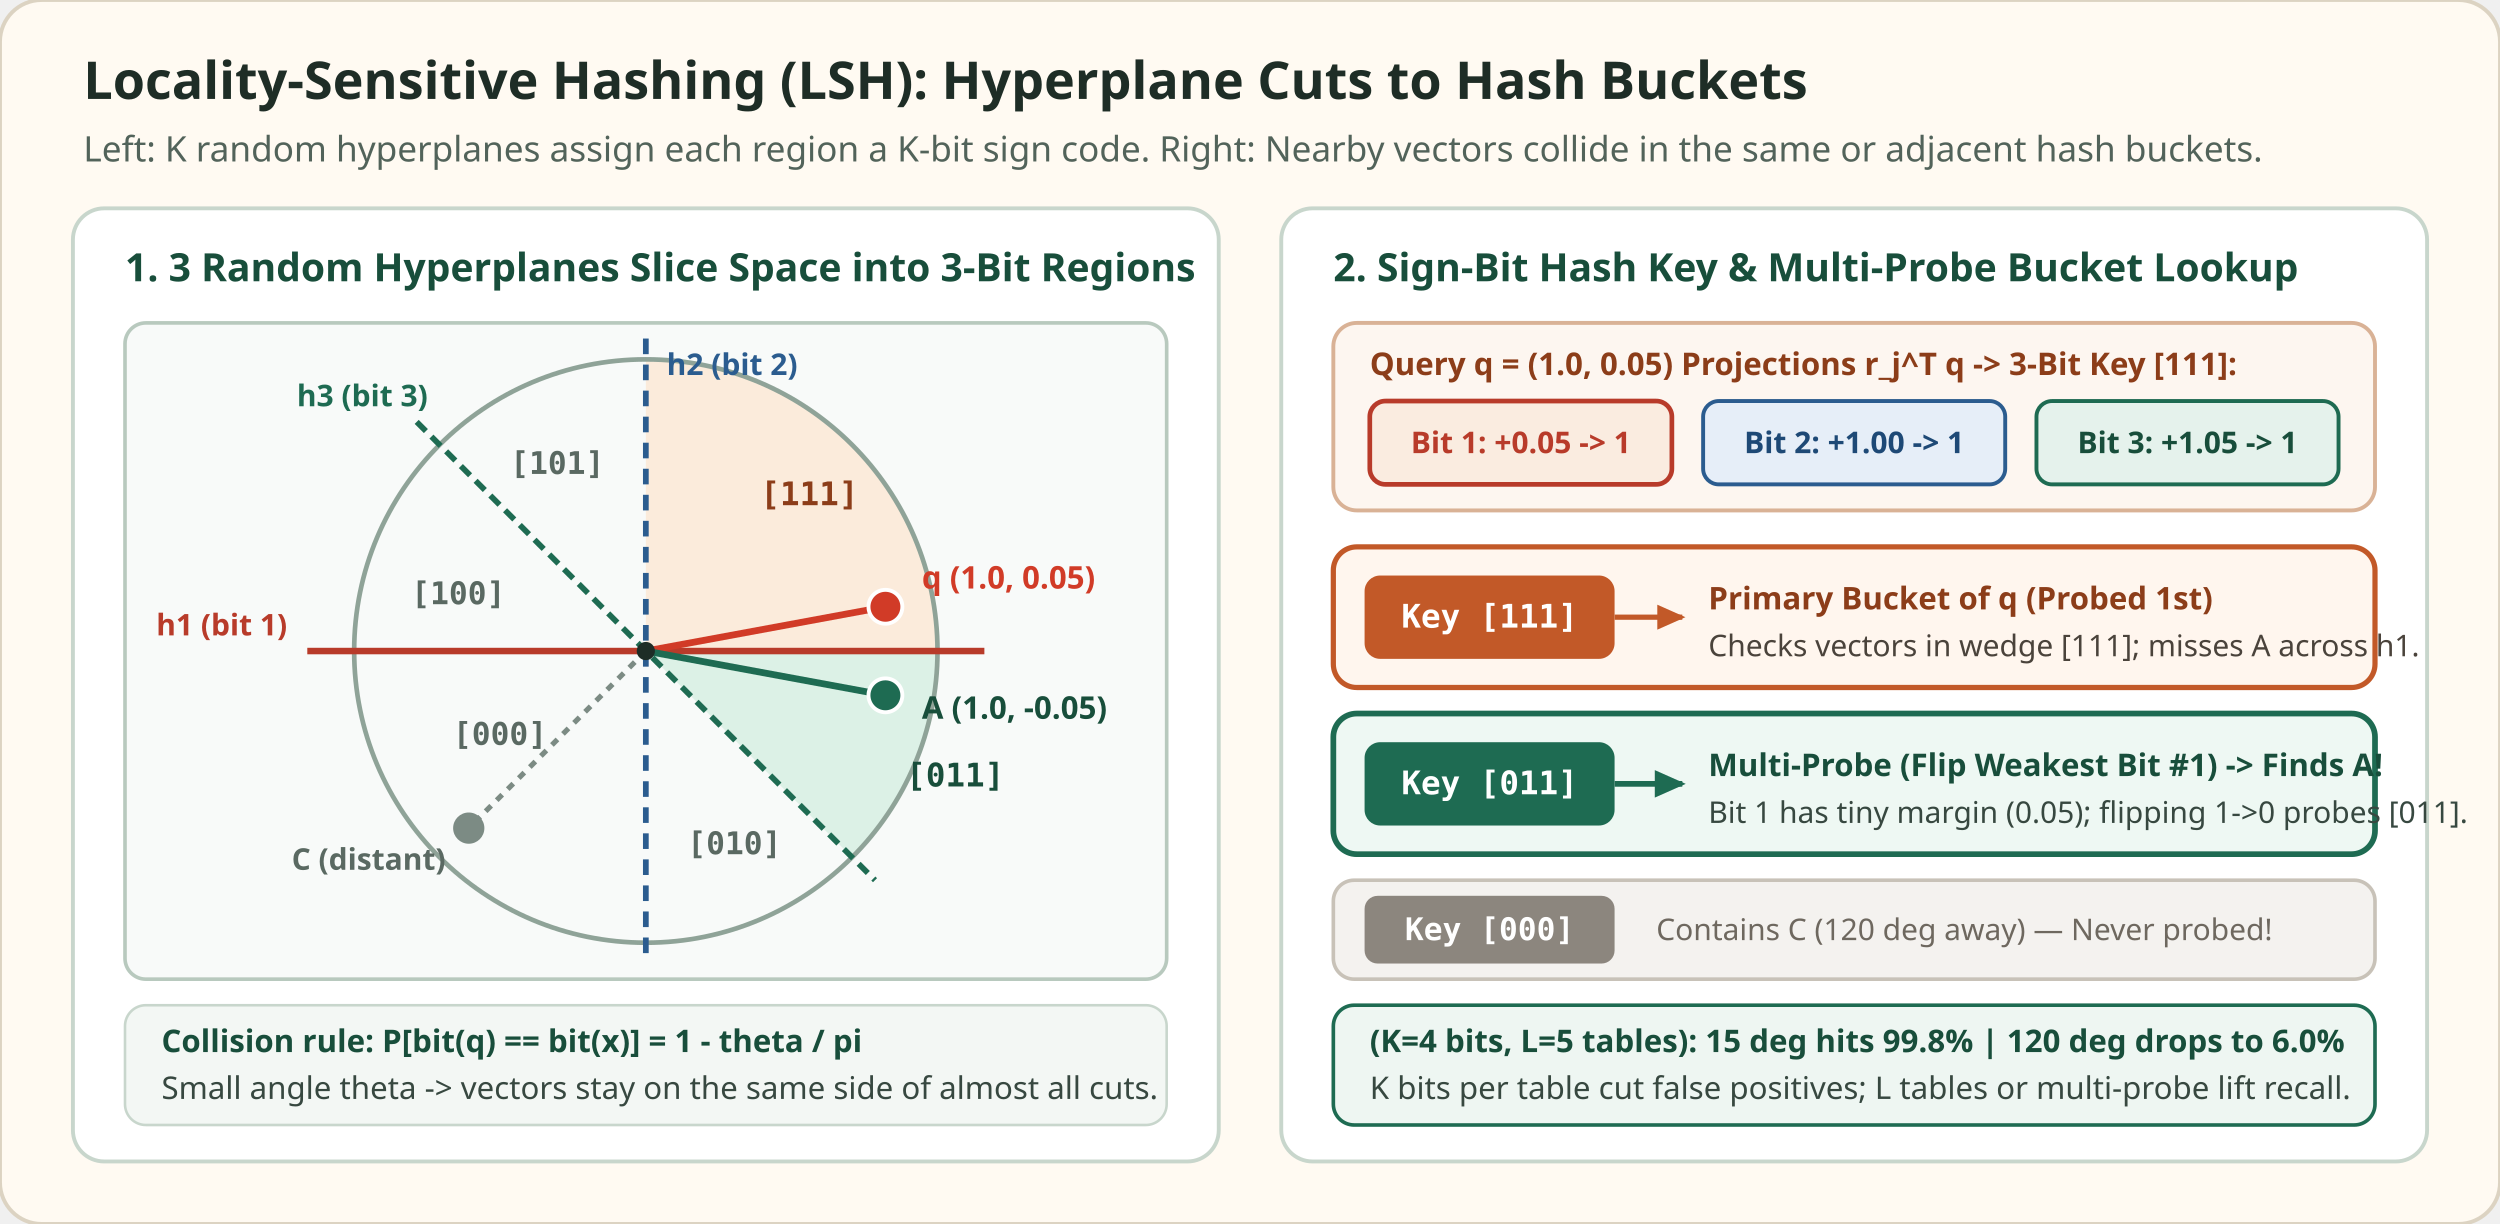
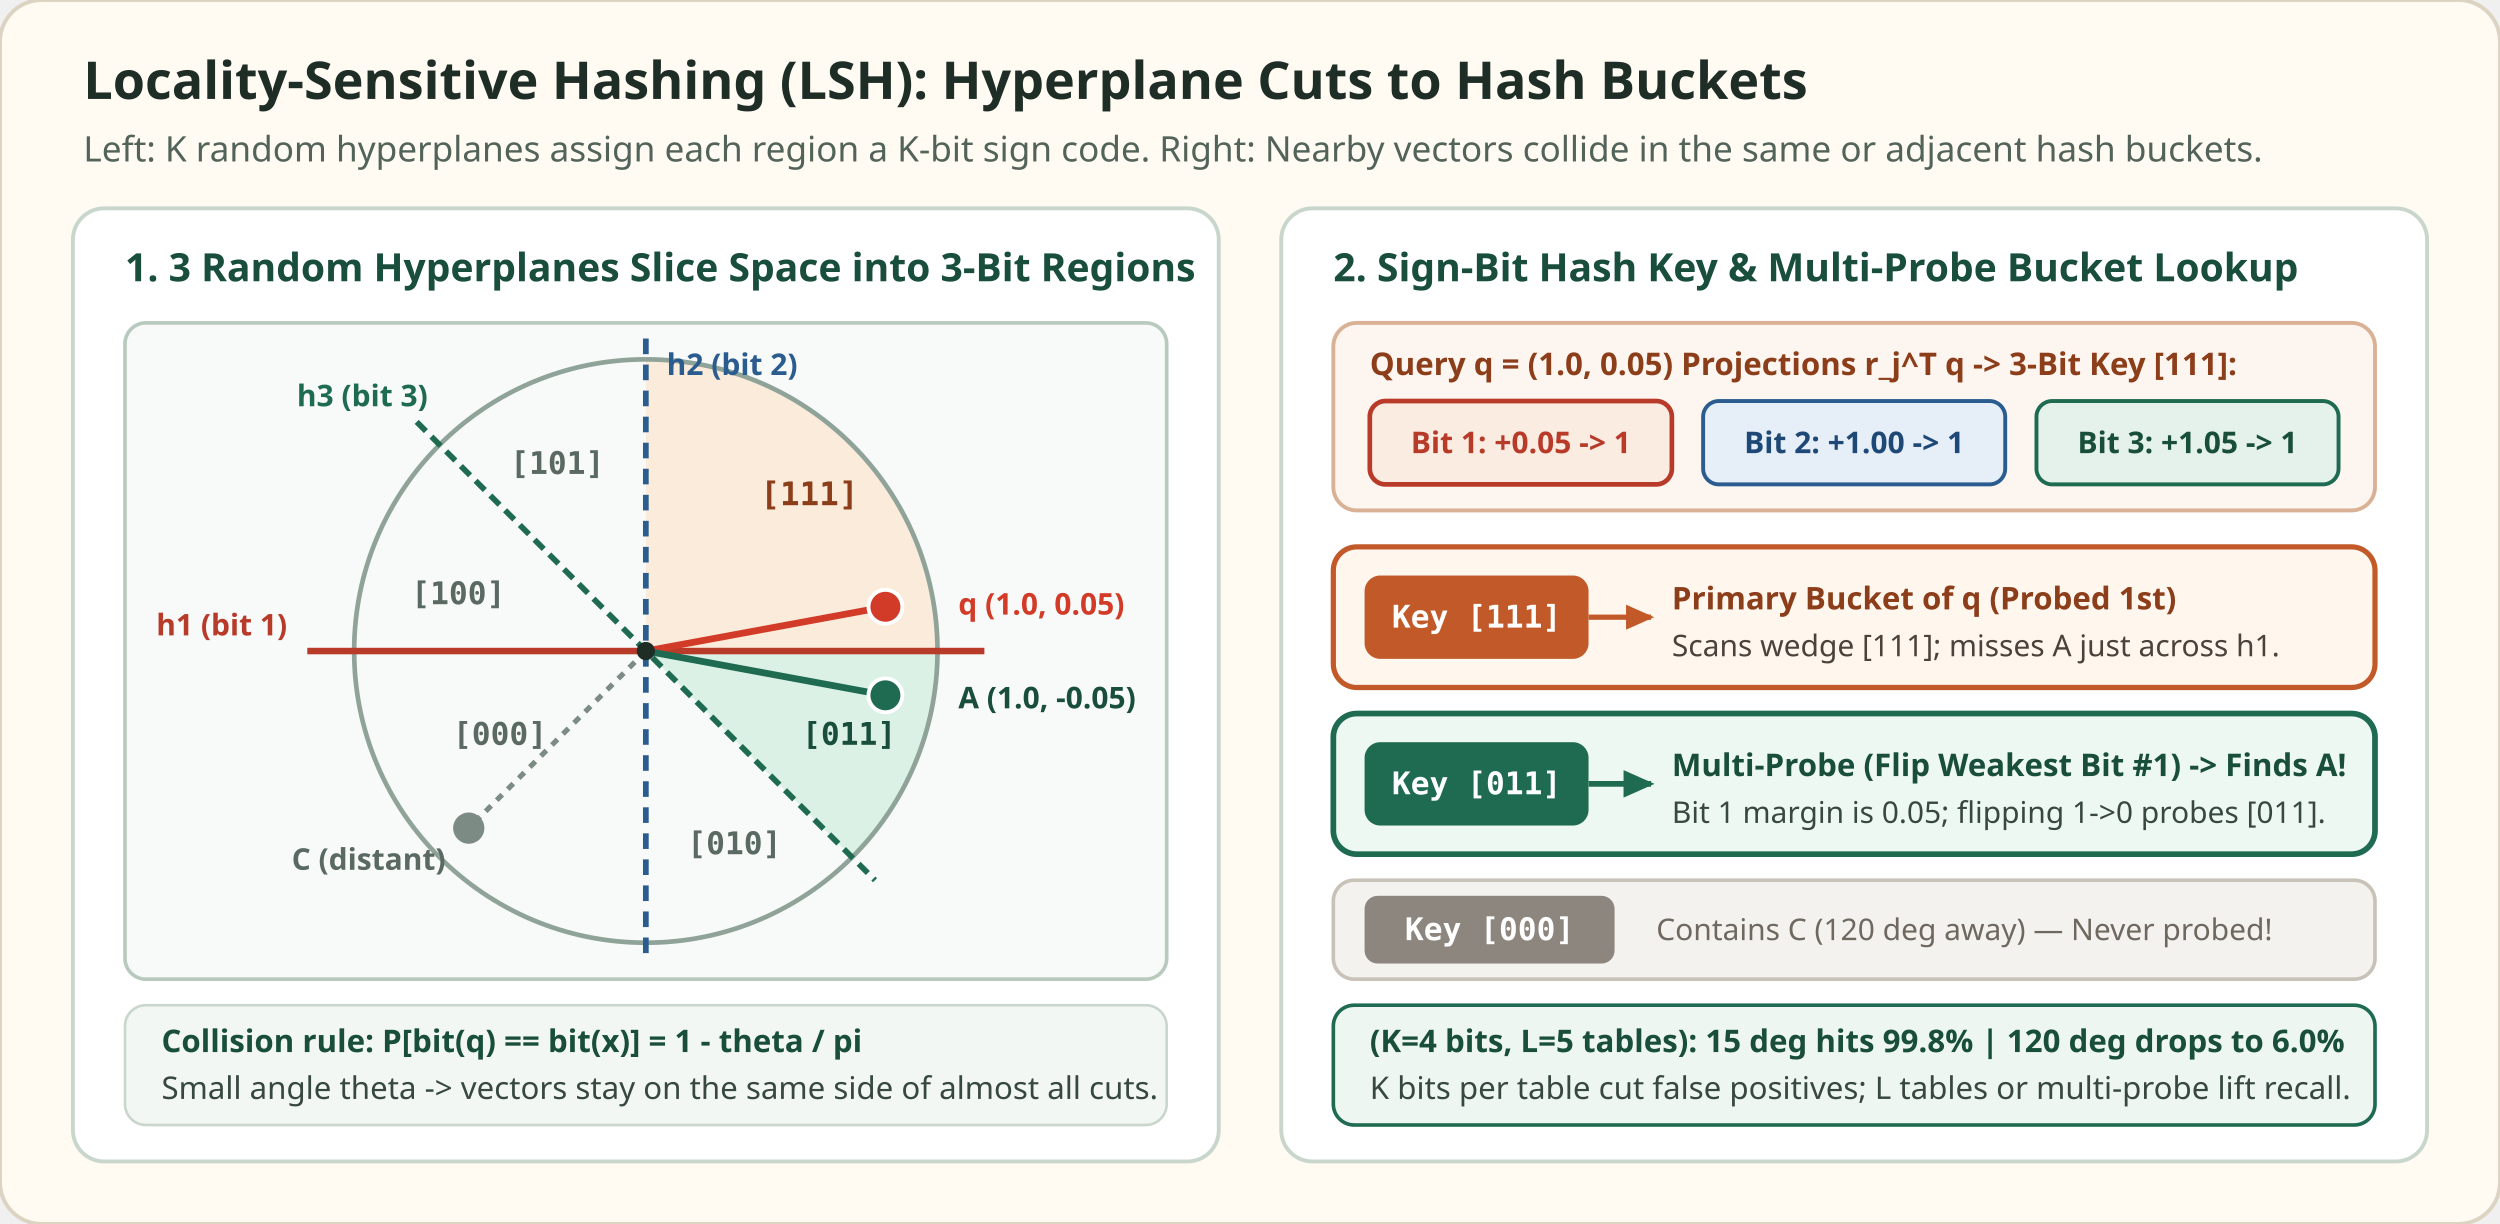
<svg xmlns="http://www.w3.org/2000/svg" viewBox="0 0 960 470" role="img" aria-labelledby="title desc">
  <defs>
    <marker id="lsh-green" viewBox="0 0 10 10" refX="8" refY="5" markerWidth="6" markerHeight="6" orient="auto-start-reverse">
      <path d="M 0 1 L 9 5 L 0 9 z" fill="#1e6b52" />
    </marker>
    <marker id="lsh-amber" viewBox="0 0 10 10" refX="8" refY="5" markerWidth="6" markerHeight="6" orient="auto-start-reverse">
      <path d="M 0 1 L 9 5 L 0 9 z" fill="#c25928" />
    </marker>
  </defs>
  <rect width="960" height="470" rx="16" fill="#fffaf2" stroke="#dcd3c2" stroke-width="1.5" />
  <text x="32" y="38" font-family="sans-serif" font-size="20" font-weight="700" fill="#1e2d26">Locality-Sensitive Hashing (LSH): Hyperplane Cuts to Hash Buckets</text>
  <text x="32" y="62" font-family="sans-serif" font-size="13.5" fill="#52635a">Left: K random hyperplanes assign each region a K-bit sign code. Right: Nearby vectors collide in the same or adjacent hash buckets.</text>
  <rect x="28" y="80" width="440" height="366" rx="12" fill="#ffffff" stroke="#c8d6cc" stroke-width="1.5" />
  <text x="48" y="108" font-family="sans-serif" font-size="15" font-weight="700" fill="#184e3b">1. 3 Random Hyperplanes Slice Space into 3-Bit Regions</text>
  <rect x="48" y="124" width="400" height="252" rx="8" fill="#f8faf9" stroke="#b8c9be" stroke-width="1.4" />
  <path d="M 248 250 L 360 250 A 112 112 0 0 0 248 138 Z" fill="#fde4cf" fill-opacity="0.7" />
  <path d="M 248 250 L 327 329 A 112 112 0 0 0 360 250 Z" fill="#d3ede0" fill-opacity="0.75" />
  <circle cx="248" cy="250" r="112" fill="none" stroke="#8fa398" stroke-width="1.8" />
  <line x1="118" y1="250" x2="378" y2="250" stroke="#b83b2a" stroke-width="2.5" />
  <text x="60" y="244" font-family="sans-serif" font-size="11.5" font-weight="700" fill="#b83b2a">h1 (bit 1)</text>
  <line x1="248" y1="130" x2="248" y2="370" stroke="#2b5c8f" stroke-width="2.2" stroke-dasharray="6 4" />
  <text x="256" y="144" font-family="sans-serif" font-size="11.5" font-weight="700" fill="#2b5c8f">h2 (bit 2)</text>
  <line x1="160" y1="162" x2="336" y2="338" stroke="#1e6b52" stroke-width="2.2" stroke-dasharray="5 3" />
  <text x="114" y="156" font-family="sans-serif" font-size="11.5" font-weight="700" fill="#1e6b52">h3 (bit 3)</text>
  <text x="292" y="194" font-family="monospace" font-size="12.5" font-weight="700" fill="#8c3d19">[111]</text>
-   <text x="348" y="302" font-family="monospace" font-size="12.5" font-weight="700" fill="#184e3b">[011]</text>
+   <text x="308" y="286" font-family="monospace" font-size="12" font-weight="700" fill="#184e3b">[011]</text>
  <text x="214" y="182" font-family="monospace" font-size="12" font-weight="700" fill="#5a6962" text-anchor="middle">[101]</text>
  <text x="176" y="232" font-family="monospace" font-size="12" font-weight="700" fill="#5a6962" text-anchor="middle">[100]</text>
  <text x="192" y="286" font-family="monospace" font-size="12" font-weight="700" fill="#5a6962" text-anchor="middle">[000]</text>
  <text x="282" y="328" font-family="monospace" font-size="12" font-weight="700" fill="#5a6962" text-anchor="middle">[010]</text>
  <line x1="248" y1="250" x2="340" y2="233" stroke="#d13b27" stroke-width="2.6" />
  <circle cx="340" cy="233" r="6.5" fill="#d13b27" stroke="#ffffff" stroke-width="1.5" />
-   <text x="354" y="226" font-family="sans-serif" font-size="12" font-weight="700" fill="#d13b27">q (1.0, 0.05)</text>
+   <text x="368" y="236" font-family="sans-serif" font-size="11.5" font-weight="700" fill="#d13b27">q (1.0, 0.05)</text>
  <line x1="248" y1="250" x2="340" y2="267" stroke="#1e6b52" stroke-width="2.6" />
  <circle cx="340" cy="267" r="6.5" fill="#1e6b52" stroke="#ffffff" stroke-width="1.5" />
-   <text x="354" y="276" font-family="sans-serif" font-size="12" font-weight="700" fill="#184e3b">A (1.0, -0.05)</text>
+   <text x="368" y="272" font-family="sans-serif" font-size="11.5" font-weight="700" fill="#184e3b">A (1.0, -0.05)</text>
  <line x1="248" y1="250" x2="180" y2="318" stroke="#7c8b84" stroke-width="2" stroke-dasharray="3 3" />
  <circle cx="180" cy="318" r="6" fill="#7c8b84" />
  <text x="112" y="334" font-family="sans-serif" font-size="11.5" font-weight="700" fill="#5a6962">C (distant)</text>
  <circle cx="248" cy="250" r="3.5" fill="#1e2d26" />
  <rect x="48" y="386" width="400" height="46" rx="8" fill="#f3f7f4" stroke="#c8d6cc" />
  <text x="62" y="404" font-family="sans-serif" font-size="12" font-weight="700" fill="#184e3b">Collision rule: P[bit(q) == bit(x)] = 1 - theta / pi</text>
  <text x="62" y="422" font-family="sans-serif" font-size="12" fill="#374840">Small angle theta -&gt; vectors stay on the same side of almost all cuts.</text>
  <rect x="492" y="80" width="440" height="366" rx="12" fill="#ffffff" stroke="#c8d6cc" stroke-width="1.5" />
  <text x="512" y="108" font-family="sans-serif" font-size="15" font-weight="700" fill="#184e3b">2. Sign-Bit Hash Key &amp; Multi-Probe Bucket Lookup</text>
  <rect x="512" y="124" width="400" height="72" rx="9" fill="#fdf6f0" stroke="#d9b296" stroke-width="1.5" />
  <text x="526" y="144" font-family="sans-serif" font-size="12" font-weight="700" fill="#8c3d19">Query q = (1.0, 0.05) Projections r_j^T q -&gt; 3-Bit Key [111]:</text>
  <rect x="526" y="154" width="116" height="32" rx="6" fill="#faece0" stroke="#b83b2a" stroke-width="1.8" />
  <text x="584" y="174" font-family="sans-serif" font-size="11.5" font-weight="700" fill="#b83b2a" text-anchor="middle">Bit 1: +0.05 -&gt; 1</text>
  <rect x="654" y="154" width="116" height="32" rx="6" fill="#e6eef8" stroke="#2b5c8f" stroke-width="1.5" />
  <text x="712" y="174" font-family="sans-serif" font-size="11.5" font-weight="700" fill="#1e4976" text-anchor="middle">Bit 2: +1.00 -&gt; 1</text>
  <rect x="782" y="154" width="116" height="32" rx="6" fill="#e5f2ec" stroke="#1e6b52" stroke-width="1.5" />
  <text x="840" y="174" font-family="sans-serif" font-size="11.5" font-weight="700" fill="#184e3b" text-anchor="middle">Bit 3: +1.05 -&gt; 1</text>
  <rect x="512" y="210" width="400" height="54" rx="9" fill="#fff6ee" stroke="#c25928" stroke-width="2" />
-   <rect x="524" y="221" width="96" height="32" rx="6" fill="#c25928" />
-   <text x="572" y="241" font-family="monospace" font-size="12.5" font-weight="700" fill="#ffffff" text-anchor="middle">Key [111]</text>
-   <line x1="620" y1="237" x2="646" y2="237" stroke="#c25928" stroke-width="2" marker-end="url(#lsh-amber)" />
-   <text x="656" y="234" font-family="sans-serif" font-size="12" font-weight="700" fill="#8c3d19">Primary Bucket of q (Probed 1st)</text>
-   <text x="656" y="252" font-family="sans-serif" font-size="11.5" fill="#4a433b">Checks vectors in wedge [111]; misses A across h1.</text>
+   <rect x="524" y="221" width="86" height="32" rx="6" fill="#c25928" />
+   <text x="567" y="241" font-family="monospace" font-size="12" font-weight="700" fill="#ffffff" text-anchor="middle">Key [111]</text>
+   <line x1="610" y1="237" x2="634" y2="237" stroke="#c25928" stroke-width="2" marker-end="url(#lsh-amber)" />
+   <text x="642" y="234" font-family="sans-serif" font-size="12" font-weight="700" fill="#8c3d19">Primary Bucket of q (Probed 1st)</text>
+   <text x="642" y="252" font-family="sans-serif" font-size="11.5" fill="#4a433b">Scans wedge [111]; misses A just across h1.</text>
  <rect x="512" y="274" width="400" height="54" rx="9" fill="#eef8f3" stroke="#1e6b52" stroke-width="2.2" />
-   <rect x="524" y="285" width="96" height="32" rx="6" fill="#1e6b52" />
-   <text x="572" y="305" font-family="monospace" font-size="12.5" font-weight="700" fill="#ffffff" text-anchor="middle">Key [011]</text>
-   <line x1="620" y1="301" x2="646" y2="301" stroke="#1e6b52" stroke-width="2.2" marker-end="url(#lsh-green)" />
-   <text x="656" y="298" font-family="sans-serif" font-size="12" font-weight="700" fill="#184e3b">Multi-Probe (Flip Weakest Bit #1) -&gt; Finds A!</text>
-   <text x="656" y="316" font-family="sans-serif" font-size="11.5" fill="#374840">Bit 1 has tiny margin (0.05); flipping 1-&gt;0 probes [011].</text>
+   <rect x="524" y="285" width="86" height="32" rx="6" fill="#1e6b52" />
+   <text x="567" y="305" font-family="monospace" font-size="12" font-weight="700" fill="#ffffff" text-anchor="middle">Key [011]</text>
+   <line x1="610" y1="301" x2="634" y2="301" stroke="#1e6b52" stroke-width="2.2" marker-end="url(#lsh-green)" />
+   <text x="642" y="298" font-family="sans-serif" font-size="12" font-weight="700" fill="#184e3b">Multi-Probe (Flip Weakest Bit #1) -&gt; Finds A!</text>
+   <text x="642" y="316" font-family="sans-serif" font-size="11.5" fill="#374840">Bit 1 margin is 0.05; flipping 1-&gt;0 probes [011].</text>
  <rect x="512" y="338" width="400" height="38" rx="8" fill="#f4f2ef" stroke="#c8c2b8" stroke-width="1.4" />
  <rect x="524" y="344" width="96" height="26" rx="5" fill="#8c867e" />
  <text x="572" y="361" font-family="monospace" font-size="12" font-weight="700" fill="#ffffff" text-anchor="middle">Key [000]</text>
  <text x="636" y="361" font-family="sans-serif" font-size="11.5" fill="#6e685f">Contains C (120 deg away) — Never probed!</text>
  <rect x="512" y="386" width="400" height="46" rx="8" fill="#eef6f2" stroke="#1e6b52" stroke-width="1.4" />
  <text x="526" y="404" font-family="sans-serif" font-size="12" font-weight="700" fill="#184e3b">(K=4 bits, L=5 tables):  15 deg hits 99.8%  |  120 deg drops to 6.0%</text>
  <text x="526" y="422" font-family="sans-serif" font-size="12" fill="#374840">K bits per table cut false positives; L tables or multi-probe lift recall.</text>
</svg>
